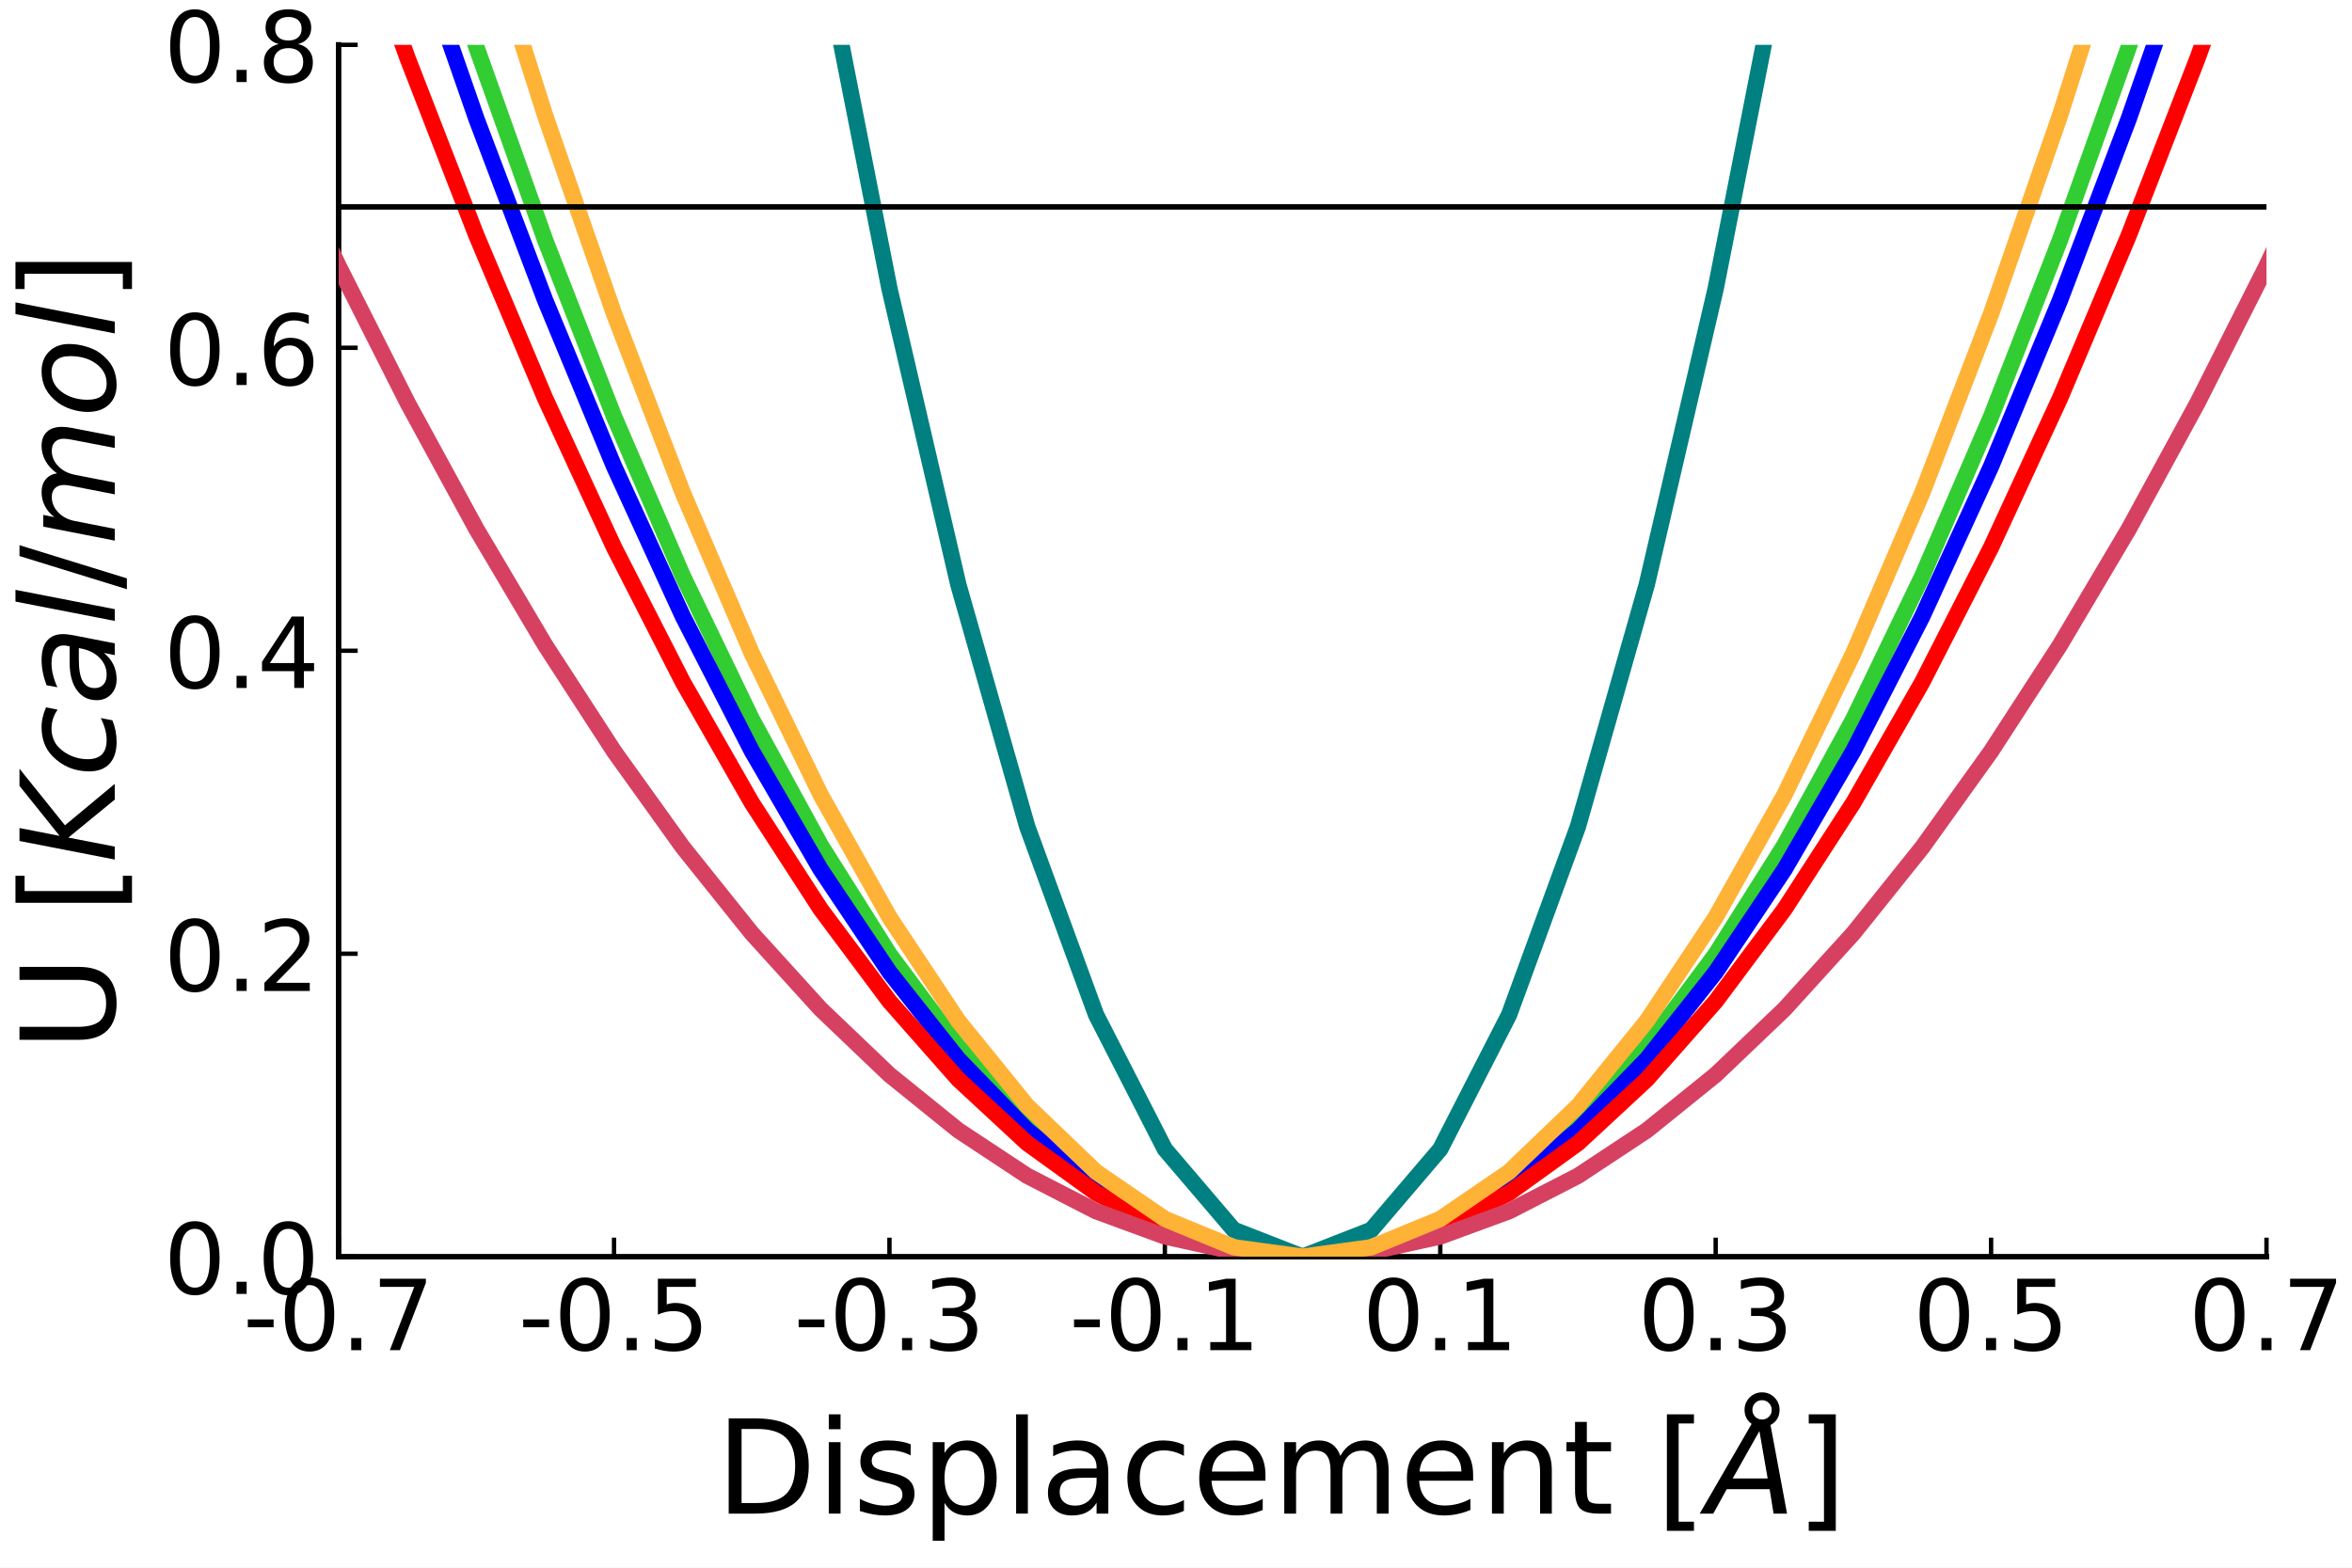
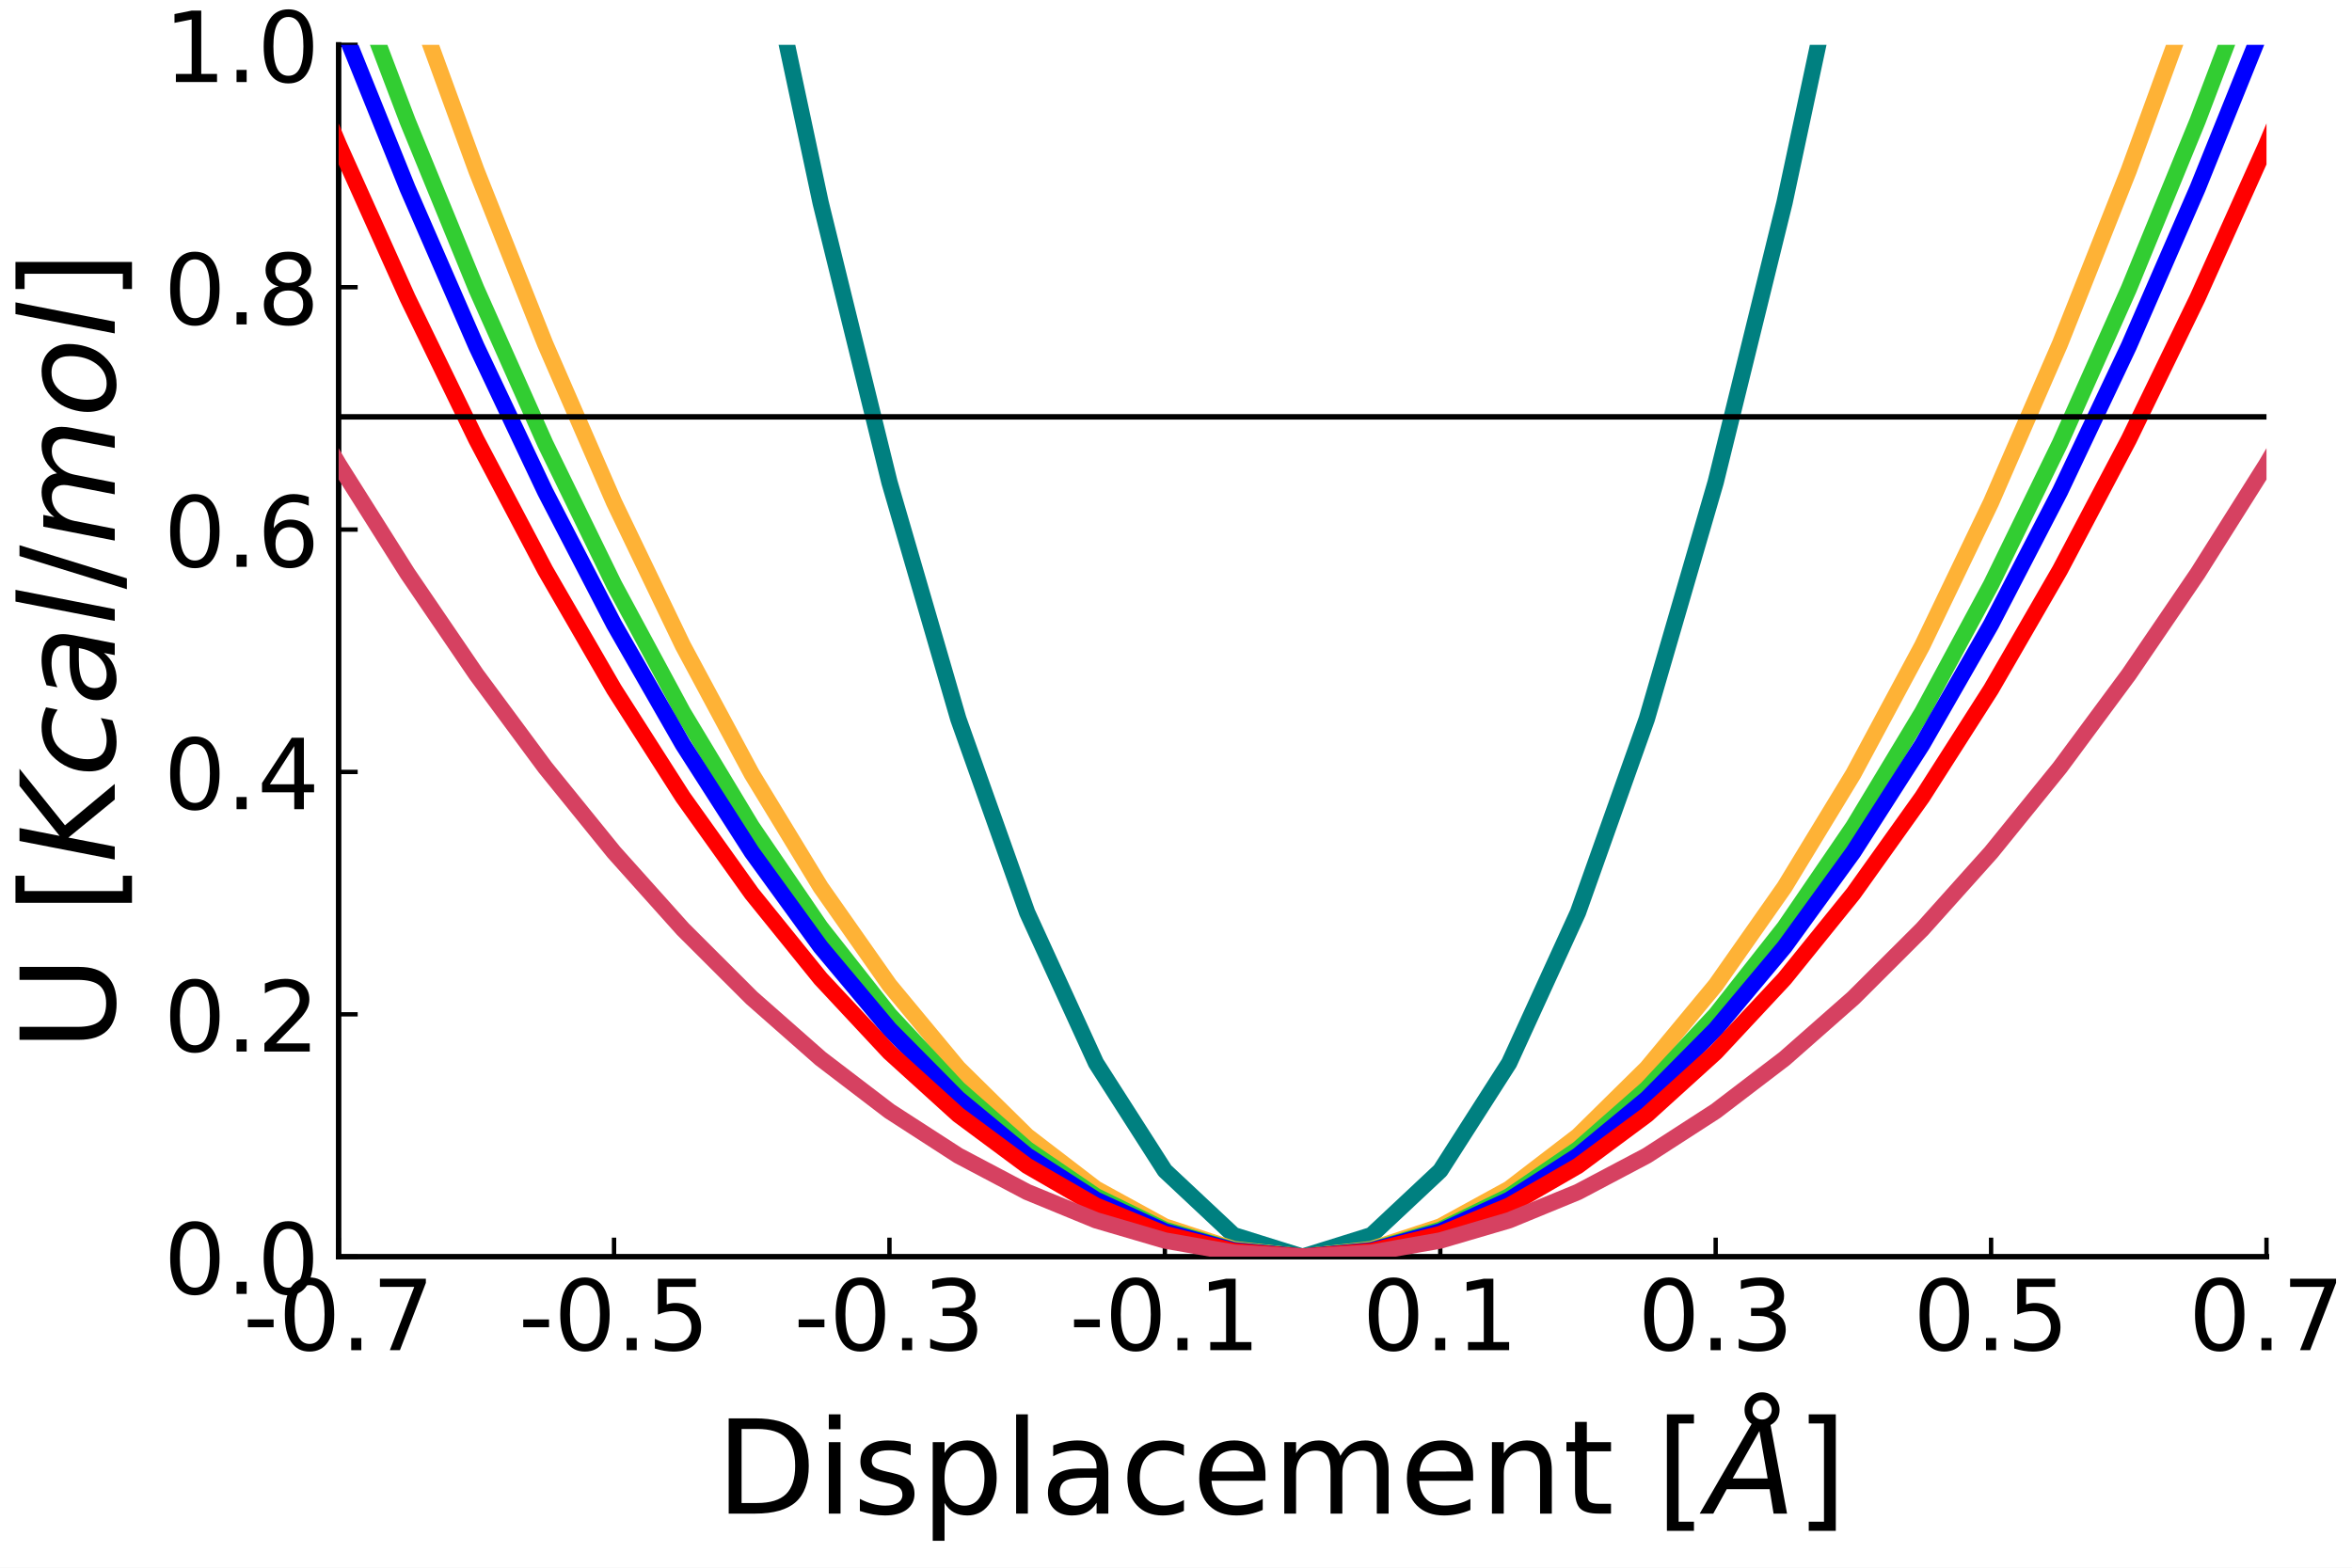
<svg xmlns="http://www.w3.org/2000/svg" xmlns:xlink="http://www.w3.org/1999/xlink" height="288pt" version="1.1" viewBox="0 0 432 288" width="432pt">
  <defs>
    <style type="text/css">
*{stroke-linecap:butt;stroke-linejoin:round;}
  </style>
  </defs>
  <g id="figure_1">
    <g id="patch_1">
      <path d="M 0 288  L 432 288  L 432 0  L 0 0  z " style="fill:#ffffff;" />
    </g>
    <g id="axes_1">
      <g id="patch_2">
        <path d="M 62.197 230.865  L 416.295 230.865  L 416.295 8.235  L 62.197 8.235  z " style="fill:#ffffff;" />
      </g>
      <g id="line2d_1">
-         <path clip-path="url(#p5226b1f00f)" d="M 152.73 -1  L 163.368 53.021  L 176.014 107.362  L 188.661 151.823  L 201.307 186.404  L 213.954 211.105  L 226.6 225.925  L 239.246 230.865  L 251.893 225.925  L 264.539 211.105  L 277.185 186.404  L 289.832 151.823  L 302.478 107.362  L 315.124 53.021  L 325.762 -1  " style="fill:none;stroke:#008080;stroke-linecap:round;stroke-width:3;" />
+         <path clip-path="url(#p3f19c8a23d)" d="M 142.57 -1  L 150.722 37.213  L 163.368 88.59  L 176.014 132.063  L 188.661 167.632  L 201.307 195.296  L 213.954 215.057  L 226.6 226.913  L 239.246 230.865  L 251.893 226.913  L 264.539 215.057  L 277.185 195.296  L 289.832 167.632  L 302.478 132.063  L 315.124 88.59  L 327.771 37.213  L 335.923 -1  " style="fill:none;stroke:#008080;stroke-linecap:round;stroke-width:3;" />
      </g>
      <g id="matplotlib.axis_1">
        <g id="xtick_1">
          <g id="line2d_2">
            <defs>
-               <path d="M 0 0  L 0 -3.5  " id="me49c3907bc" style="stroke:#000000;stroke-width:0.8;" />
-             </defs>
-             <g>
-               <use style="stroke:#000000;stroke-width:0.8;" x="62.197" xlink:href="#me49c3907bc" y="230.865" />
+               <path d="M 0 0  L 0 -3.5  " id="md6f7369fae" style="stroke:#000000;stroke-width:0.8;" />
+             </defs>
+             <g>
+               <use style="stroke:#000000;stroke-width:0.8;" x="62.197" xlink:href="#md6f7369fae" y="230.865" />
            </g>
          </g>
          <g id="text_1">
            <defs>
              <path d="M 4.891 31.391  L 31.203 31.391  L 31.203 23.391  L 4.891 23.391  z " id="DejaVuSans-2d" />
              <path d="M 31.781 66.406  Q 24.172 66.406 20.328 58.906  Q 16.5 51.422 16.5 36.375  Q 16.5 21.391 20.328 13.891  Q 24.172 6.391 31.781 6.391  Q 39.453 6.391 43.281 13.891  Q 47.125 21.391 47.125 36.375  Q 47.125 51.422 43.281 58.906  Q 39.453 66.406 31.781 66.406  z M 31.781 74.219  Q 44.047 74.219 50.516 64.516  Q 56.984 54.828 56.984 36.375  Q 56.984 17.969 50.516 8.266  Q 44.047 -1.422 31.781 -1.422  Q 19.531 -1.422 13.062 8.266  Q 6.594 17.969 6.594 36.375  Q 6.594 54.828 13.062 64.516  Q 19.531 74.219 31.781 74.219  z " id="DejaVuSans-30" />
              <path d="M 10.688 12.406  L 21 12.406  L 21 0  L 10.688 0  z " id="DejaVuSans-2e" />
              <path d="M 8.203 72.906  L 55.078 72.906  L 55.078 68.703  L 28.609 0  L 18.312 0  L 43.219 64.594  L 8.203 64.594  z " id="DejaVuSans-37" />
            </defs>
            <g transform="translate(44.6373 248.0425)scale(0.18 -0.18)">
              <use xlink:href="#DejaVuSans-2d" />
              <use x="36.084" xlink:href="#DejaVuSans-30" />
              <use x="99.707" xlink:href="#DejaVuSans-2e" />
              <use x="131.494" xlink:href="#DejaVuSans-37" />
            </g>
          </g>
        </g>
        <g id="xtick_2">
          <g id="line2d_3">
            <g>
-               <use style="stroke:#000000;stroke-width:0.8;" x="112.783" xlink:href="#me49c3907bc" y="230.865" />
+               <use style="stroke:#000000;stroke-width:0.8;" x="112.783" xlink:href="#md6f7369fae" y="230.865" />
            </g>
          </g>
          <g id="text_2">
            <defs>
              <path d="M 10.797 72.906  L 49.516 72.906  L 49.516 64.594  L 19.828 64.594  L 19.828 46.734  Q 21.969 47.469 24.109 47.828  Q 26.266 48.188 28.422 48.188  Q 40.625 48.188 47.75 41.5  Q 54.891 34.812 54.891 23.391  Q 54.891 11.625 47.562 5.094  Q 40.234 -1.422 26.906 -1.422  Q 22.312 -1.422 17.547 -0.641  Q 12.797 0.141 7.719 1.703  L 7.719 11.625  Q 12.109 9.234 16.797 8.062  Q 21.484 6.891 26.703 6.891  Q 35.156 6.891 40.078 11.328  Q 45.016 15.766 45.016 23.391  Q 45.016 31 40.078 35.438  Q 35.156 39.891 26.703 39.891  Q 22.75 39.891 18.812 39.016  Q 14.891 38.141 10.797 36.281  z " id="DejaVuSans-35" />
            </defs>
            <g transform="translate(95.22276 248.0425)scale(0.18 -0.18)">
              <use xlink:href="#DejaVuSans-2d" />
              <use x="36.084" xlink:href="#DejaVuSans-30" />
              <use x="99.707" xlink:href="#DejaVuSans-2e" />
              <use x="131.494" xlink:href="#DejaVuSans-35" />
            </g>
          </g>
        </g>
        <g id="xtick_3">
          <g id="line2d_4">
            <g>
-               <use style="stroke:#000000;stroke-width:0.8;" x="163.368" xlink:href="#me49c3907bc" y="230.865" />
+               <use style="stroke:#000000;stroke-width:0.8;" x="163.368" xlink:href="#md6f7369fae" y="230.865" />
            </g>
          </g>
          <g id="text_3">
            <defs>
              <path d="M 40.578 39.312  Q 47.656 37.797 51.625 33  Q 55.609 28.219 55.609 21.188  Q 55.609 10.406 48.188 4.484  Q 40.766 -1.422 27.094 -1.422  Q 22.516 -1.422 17.656 -0.516  Q 12.797 0.391 7.625 2.203  L 7.625 11.719  Q 11.719 9.328 16.594 8.109  Q 21.484 6.891 26.812 6.891  Q 36.078 6.891 40.938 10.547  Q 45.797 14.203 45.797 21.188  Q 45.797 27.641 41.281 31.266  Q 36.766 34.906 28.719 34.906  L 20.219 34.906  L 20.219 43.016  L 29.109 43.016  Q 36.375 43.016 40.234 45.922  Q 44.094 48.828 44.094 54.297  Q 44.094 59.906 40.109 62.906  Q 36.141 65.922 28.719 65.922  Q 24.656 65.922 20.016 65.031  Q 15.375 64.156 9.812 62.312  L 9.812 71.094  Q 15.438 72.656 20.344 73.438  Q 25.25 74.219 29.594 74.219  Q 40.828 74.219 47.359 69.109  Q 53.906 64.016 53.906 55.328  Q 53.906 49.266 50.438 45.094  Q 46.969 40.922 40.578 39.312  z " id="DejaVuSans-33" />
            </defs>
            <g transform="translate(145.8082 248.0425)scale(0.18 -0.18)">
              <use xlink:href="#DejaVuSans-2d" />
              <use x="36.084" xlink:href="#DejaVuSans-30" />
              <use x="99.707" xlink:href="#DejaVuSans-2e" />
              <use x="131.494" xlink:href="#DejaVuSans-33" />
            </g>
          </g>
        </g>
        <g id="xtick_4">
          <g id="line2d_5">
            <g>
-               <use style="stroke:#000000;stroke-width:0.8;" x="213.954" xlink:href="#me49c3907bc" y="230.865" />
+               <use style="stroke:#000000;stroke-width:0.8;" x="213.954" xlink:href="#md6f7369fae" y="230.865" />
            </g>
          </g>
          <g id="text_4">
            <defs>
              <path d="M 12.406 8.297  L 28.516 8.297  L 28.516 63.922  L 10.984 60.406  L 10.984 69.391  L 28.422 72.906  L 38.281 72.906  L 38.281 8.297  L 54.391 8.297  L 54.391 0  L 12.406 0  z " id="DejaVuSans-31" />
            </defs>
            <g transform="translate(196.3937 248.0425)scale(0.18 -0.18)">
              <use xlink:href="#DejaVuSans-2d" />
              <use x="36.084" xlink:href="#DejaVuSans-30" />
              <use x="99.707" xlink:href="#DejaVuSans-2e" />
              <use x="131.494" xlink:href="#DejaVuSans-31" />
            </g>
          </g>
        </g>
        <g id="xtick_5">
          <g id="line2d_6">
            <g>
-               <use style="stroke:#000000;stroke-width:0.8;" x="264.539" xlink:href="#me49c3907bc" y="230.865" />
+               <use style="stroke:#000000;stroke-width:0.8;" x="264.539" xlink:href="#md6f7369fae" y="230.865" />
            </g>
          </g>
          <g id="text_5">
            <g transform="translate(250.2262 248.0425)scale(0.18 -0.18)">
              <use xlink:href="#DejaVuSans-30" />
              <use x="63.623" xlink:href="#DejaVuSans-2e" />
              <use x="95.41" xlink:href="#DejaVuSans-31" />
            </g>
          </g>
        </g>
        <g id="xtick_6">
          <g id="line2d_7">
            <g>
-               <use style="stroke:#000000;stroke-width:0.8;" x="315.124" xlink:href="#me49c3907bc" y="230.865" />
+               <use style="stroke:#000000;stroke-width:0.8;" x="315.124" xlink:href="#md6f7369fae" y="230.865" />
            </g>
          </g>
          <g id="text_6">
            <g transform="translate(300.8116 248.0425)scale(0.18 -0.18)">
              <use xlink:href="#DejaVuSans-30" />
              <use x="63.623" xlink:href="#DejaVuSans-2e" />
              <use x="95.41" xlink:href="#DejaVuSans-33" />
            </g>
          </g>
        </g>
        <g id="xtick_7">
          <g id="line2d_8">
            <g>
-               <use style="stroke:#000000;stroke-width:0.8;" x="365.71" xlink:href="#me49c3907bc" y="230.865" />
+               <use style="stroke:#000000;stroke-width:0.8;" x="365.71" xlink:href="#md6f7369fae" y="230.865" />
            </g>
          </g>
          <g id="text_7">
            <g transform="translate(351.3971 248.0425)scale(0.18 -0.18)">
              <use xlink:href="#DejaVuSans-30" />
              <use x="63.623" xlink:href="#DejaVuSans-2e" />
              <use x="95.41" xlink:href="#DejaVuSans-35" />
            </g>
          </g>
        </g>
        <g id="xtick_8">
          <g id="line2d_9">
            <g>
-               <use style="stroke:#000000;stroke-width:0.8;" x="416.295" xlink:href="#me49c3907bc" y="230.865" />
+               <use style="stroke:#000000;stroke-width:0.8;" x="416.295" xlink:href="#md6f7369fae" y="230.865" />
            </g>
          </g>
          <g id="text_8">
            <g transform="translate(401.9825 248.0425)scale(0.18 -0.18)">
              <use xlink:href="#DejaVuSans-30" />
              <use x="63.623" xlink:href="#DejaVuSans-2e" />
              <use x="95.41" xlink:href="#DejaVuSans-37" />
            </g>
          </g>
        </g>
        <g id="text_9">
          <defs>
            <path d="M 19.672 64.797  L 19.672 8.109  L 31.594 8.109  Q 46.688 8.109 53.688 14.938  Q 60.688 21.781 60.688 36.531  Q 60.688 51.172 53.688 57.984  Q 46.688 64.797 31.594 64.797  z M 9.812 72.906  L 30.078 72.906  Q 51.266 72.906 61.172 64.094  Q 71.094 55.281 71.094 36.531  Q 71.094 17.672 61.125 8.828  Q 51.172 0 30.078 0  L 9.812 0  z " id="DejaVuSans-44" />
            <path d="M 9.422 54.688  L 18.406 54.688  L 18.406 0  L 9.422 0  z M 9.422 75.984  L 18.406 75.984  L 18.406 64.594  L 9.422 64.594  z " id="DejaVuSans-69" />
            <path d="M 44.281 53.078  L 44.281 44.578  Q 40.484 46.531 36.375 47.5  Q 32.281 48.484 27.875 48.484  Q 21.188 48.484 17.844 46.438  Q 14.5 44.391 14.5 40.281  Q 14.5 37.156 16.891 35.375  Q 19.281 33.594 26.516 31.984  L 29.594 31.297  Q 39.156 29.25 43.188 25.516  Q 47.219 21.781 47.219 15.094  Q 47.219 7.469 41.188 3.016  Q 35.156 -1.422 24.609 -1.422  Q 20.219 -1.422 15.453 -0.562  Q 10.688 0.297 5.422 2  L 5.422 11.281  Q 10.406 8.688 15.234 7.391  Q 20.062 6.109 24.812 6.109  Q 31.156 6.109 34.562 8.281  Q 37.984 10.453 37.984 14.406  Q 37.984 18.062 35.516 20.016  Q 33.062 21.969 24.703 23.781  L 21.578 24.516  Q 13.234 26.266 9.516 29.906  Q 5.812 33.547 5.812 39.891  Q 5.812 47.609 11.281 51.797  Q 16.75 56 26.812 56  Q 31.781 56 36.172 55.266  Q 40.578 54.547 44.281 53.078  z " id="DejaVuSans-73" />
            <path d="M 18.109 8.203  L 18.109 -20.797  L 9.078 -20.797  L 9.078 54.688  L 18.109 54.688  L 18.109 46.391  Q 20.953 51.266 25.266 53.625  Q 29.594 56 35.594 56  Q 45.562 56 51.781 48.094  Q 58.016 40.188 58.016 27.297  Q 58.016 14.406 51.781 6.484  Q 45.562 -1.422 35.594 -1.422  Q 29.594 -1.422 25.266 0.953  Q 20.953 3.328 18.109 8.203  z M 48.688 27.297  Q 48.688 37.203 44.609 42.844  Q 40.531 48.484 33.406 48.484  Q 26.266 48.484 22.188 42.844  Q 18.109 37.203 18.109 27.297  Q 18.109 17.391 22.188 11.75  Q 26.266 6.109 33.406 6.109  Q 40.531 6.109 44.609 11.75  Q 48.688 17.391 48.688 27.297  z " id="DejaVuSans-70" />
            <path d="M 9.422 75.984  L 18.406 75.984  L 18.406 0  L 9.422 0  z " id="DejaVuSans-6c" />
            <path d="M 34.281 27.484  Q 23.391 27.484 19.188 25  Q 14.984 22.516 14.984 16.5  Q 14.984 11.719 18.141 8.906  Q 21.297 6.109 26.703 6.109  Q 34.188 6.109 38.703 11.406  Q 43.219 16.703 43.219 25.484  L 43.219 27.484  z M 52.203 31.203  L 52.203 0  L 43.219 0  L 43.219 8.297  Q 40.141 3.328 35.547 0.953  Q 30.953 -1.422 24.312 -1.422  Q 15.922 -1.422 10.953 3.297  Q 6 8.016 6 15.922  Q 6 25.141 12.172 29.828  Q 18.359 34.516 30.609 34.516  L 43.219 34.516  L 43.219 35.406  Q 43.219 41.609 39.141 45  Q 35.062 48.391 27.688 48.391  Q 23 48.391 18.547 47.266  Q 14.109 46.141 10.016 43.891  L 10.016 52.203  Q 14.938 54.109 19.578 55.047  Q 24.219 56 28.609 56  Q 40.484 56 46.344 49.844  Q 52.203 43.703 52.203 31.203  z " id="DejaVuSans-61" />
            <path d="M 48.781 52.594  L 48.781 44.188  Q 44.969 46.297 41.141 47.344  Q 37.312 48.391 33.406 48.391  Q 24.656 48.391 19.812 42.844  Q 14.984 37.312 14.984 27.297  Q 14.984 17.281 19.812 11.734  Q 24.656 6.203 33.406 6.203  Q 37.312 6.203 41.141 7.25  Q 44.969 8.297 48.781 10.406  L 48.781 2.094  Q 45.016 0.344 40.984 -0.531  Q 36.969 -1.422 32.422 -1.422  Q 20.062 -1.422 12.781 6.344  Q 5.516 14.109 5.516 27.297  Q 5.516 40.672 12.859 48.328  Q 20.219 56 33.016 56  Q 37.156 56 41.109 55.141  Q 45.062 54.297 48.781 52.594  z " id="DejaVuSans-63" />
            <path d="M 56.203 29.594  L 56.203 25.203  L 14.891 25.203  Q 15.484 15.922 20.484 11.062  Q 25.484 6.203 34.422 6.203  Q 39.594 6.203 44.453 7.469  Q 49.312 8.734 54.109 11.281  L 54.109 2.781  Q 49.266 0.734 44.188 -0.344  Q 39.109 -1.422 33.891 -1.422  Q 20.797 -1.422 13.156 6.188  Q 5.516 13.812 5.516 26.812  Q 5.516 40.234 12.766 48.109  Q 20.016 56 32.328 56  Q 43.359 56 49.781 48.891  Q 56.203 41.797 56.203 29.594  z M 47.219 32.234  Q 47.125 39.594 43.094 43.984  Q 39.062 48.391 32.422 48.391  Q 24.906 48.391 20.391 44.141  Q 15.875 39.891 15.188 32.172  z " id="DejaVuSans-65" />
            <path d="M 52 44.188  Q 55.375 50.25 60.062 53.125  Q 64.75 56 71.094 56  Q 79.641 56 84.281 50.016  Q 88.922 44.047 88.922 33.016  L 88.922 0  L 79.891 0  L 79.891 32.719  Q 79.891 40.578 77.094 44.375  Q 74.312 48.188 68.609 48.188  Q 61.625 48.188 57.562 43.547  Q 53.516 38.922 53.516 30.906  L 53.516 0  L 44.484 0  L 44.484 32.719  Q 44.484 40.625 41.703 44.406  Q 38.922 48.188 33.109 48.188  Q 26.219 48.188 22.156 43.531  Q 18.109 38.875 18.109 30.906  L 18.109 0  L 9.078 0  L 9.078 54.688  L 18.109 54.688  L 18.109 46.188  Q 21.188 51.219 25.484 53.609  Q 29.781 56 35.688 56  Q 41.656 56 45.828 52.969  Q 50 49.953 52 44.188  z " id="DejaVuSans-6d" />
            <path d="M 54.891 33.016  L 54.891 0  L 45.906 0  L 45.906 32.719  Q 45.906 40.484 42.875 44.328  Q 39.844 48.188 33.797 48.188  Q 26.516 48.188 22.312 43.547  Q 18.109 38.922 18.109 30.906  L 18.109 0  L 9.078 0  L 9.078 54.688  L 18.109 54.688  L 18.109 46.188  Q 21.344 51.125 25.703 53.562  Q 30.078 56 35.797 56  Q 45.219 56 50.047 50.172  Q 54.891 44.344 54.891 33.016  z " id="DejaVuSans-6e" />
            <path d="M 18.312 70.219  L 18.312 54.688  L 36.812 54.688  L 36.812 47.703  L 18.312 47.703  L 18.312 18.016  Q 18.312 11.328 20.141 9.422  Q 21.969 7.516 27.594 7.516  L 36.812 7.516  L 36.812 0  L 27.594 0  Q 17.188 0 13.234 3.875  Q 9.281 7.766 9.281 18.016  L 9.281 47.703  L 2.688 47.703  L 2.688 54.688  L 9.281 54.688  L 9.281 70.219  z " id="DejaVuSans-74" />
            <path id="DejaVuSans-20" />
            <path d="M 8.594 75.984  L 29.297 75.984  L 29.297 69  L 17.578 69  L 17.578 -6.203  L 29.297 -6.203  L 29.297 -13.188  L 8.594 -13.188  z " id="DejaVuSans-5b" />
            <path d="M 49.812 79.391  Q 49.812 82.469 47.625 84.641  Q 45.453 86.812 42.391 86.812  Q 39.266 86.812 37.141 84.688  Q 35.016 82.562 35.016 79.391  Q 35.016 76.312 37.141 74.156  Q 39.266 72.016 42.391 72.016  Q 45.453 72.016 47.625 74.156  Q 49.812 76.312 49.812 79.391  z M 34.422 68.703  Q 31.781 70.516 30.391 73.266  Q 29 76.031 29 79.391  Q 29 84.969 32.906 88.891  Q 36.812 92.828 42.391 92.828  Q 47.953 92.828 51.875 88.891  Q 55.812 84.969 55.812 79.391  Q 55.812 75.531 54.031 72.547  Q 52.25 69.578 48.875 67.828  L 61.531 0  L 51.219 0  L 48.188 18.703  L 15.375 18.703  L 5.078 0  L -5.328 0  z M 40.375 63.188  L 19.922 26.906  L 46.688 26.906  z " id="DejaVuSans-Oblique-c5" />
            <path d="M 30.422 75.984  L 30.422 -13.188  L 9.719 -13.188  L 9.719 -6.203  L 21.391 -6.203  L 21.391 69  L 9.719 69  L 9.719 75.984  z " id="DejaVuSans-5d" />
          </defs>
          <g transform="translate(131.4863 278.106)scale(0.24 -0.24)">
            <use transform="translate(0 0.171875)" xlink:href="#DejaVuSans-44" />
            <use transform="translate(77.00195 0.171875)" xlink:href="#DejaVuSans-69" />
            <use transform="translate(104.7852 0.171875)" xlink:href="#DejaVuSans-73" />
            <use transform="translate(156.8848 0.171875)" xlink:href="#DejaVuSans-70" />
            <use transform="translate(220.3613 0.171875)" xlink:href="#DejaVuSans-6c" />
            <use transform="translate(248.1445 0.171875)" xlink:href="#DejaVuSans-61" />
            <use transform="translate(309.4238 0.171875)" xlink:href="#DejaVuSans-63" />
            <use transform="translate(364.4043 0.171875)" xlink:href="#DejaVuSans-65" />
            <use transform="translate(425.9277 0.171875)" xlink:href="#DejaVuSans-6d" />
            <use transform="translate(523.3398 0.171875)" xlink:href="#DejaVuSans-65" />
            <use transform="translate(584.8633 0.171875)" xlink:href="#DejaVuSans-6e" />
            <use transform="translate(648.2422 0.171875)" xlink:href="#DejaVuSans-74" />
            <use transform="translate(687.4512 0.171875)" xlink:href="#DejaVuSans-20" />
            <use transform="translate(719.2383 0.171875)" xlink:href="#DejaVuSans-5b" />
            <use transform="translate(758.252 0.171875)" xlink:href="#DejaVuSans-Oblique-c5" />
            <use transform="translate(826.6602 0.171875)" xlink:href="#DejaVuSans-5d" />
            <use transform="translate(865.6738 0.171875)" xlink:href="#DejaVuSans-20" />
          </g>
        </g>
      </g>
      <g id="matplotlib.axis_2">
        <g id="ytick_1">
          <g id="line2d_10">
            <defs>
-               <path d="M 0 0  L 3.5 0  " id="m69f132e501" style="stroke:#000000;stroke-width:0.8;" />
-             </defs>
-             <g>
-               <use style="stroke:#000000;stroke-width:0.8;" x="62.197" xlink:href="#m69f132e501" y="230.865" />
+               <path d="M 0 0  L 3.5 0  " id="mac8eec316c" style="stroke:#000000;stroke-width:0.8;" />
+             </defs>
+             <g>
+               <use style="stroke:#000000;stroke-width:0.8;" x="62.197" xlink:href="#mac8eec316c" y="230.865" />
            </g>
          </g>
          <g id="text_10">
            <g transform="translate(30.07152 237.7039)scale(0.18 -0.18)">
              <use xlink:href="#DejaVuSans-30" />
              <use x="63.623" xlink:href="#DejaVuSans-2e" />
              <use x="95.41" xlink:href="#DejaVuSans-30" />
            </g>
          </g>
        </g>
        <g id="ytick_2">
          <g id="line2d_11">
            <g>
-               <use style="stroke:#000000;stroke-width:0.8;" x="62.197" xlink:href="#m69f132e501" y="175.208" />
+               <use style="stroke:#000000;stroke-width:0.8;" x="62.197" xlink:href="#mac8eec316c" y="186.339" />
            </g>
          </g>
          <g id="text_11">
            <defs>
              <path d="M 19.188 8.297  L 53.609 8.297  L 53.609 0  L 7.328 0  L 7.328 8.297  Q 12.938 14.109 22.625 23.891  Q 32.328 33.688 34.812 36.531  Q 39.547 41.844 41.422 45.531  Q 43.312 49.219 43.312 52.781  Q 43.312 58.594 39.234 62.25  Q 35.156 65.922 28.609 65.922  Q 23.969 65.922 18.812 64.312  Q 13.672 62.703 7.812 59.422  L 7.812 69.391  Q 13.766 71.781 18.938 73  Q 24.125 74.219 28.422 74.219  Q 39.75 74.219 46.484 68.547  Q 53.219 62.891 53.219 53.422  Q 53.219 48.922 51.531 44.891  Q 49.859 40.875 45.406 35.406  Q 44.188 33.984 37.641 27.219  Q 31.109 20.453 19.188 8.297  z " id="DejaVuSans-32" />
            </defs>
-             <g transform="translate(30.07152 182.0463)scale(0.18 -0.18)">
+             <g transform="translate(30.07152 193.1778)scale(0.18 -0.18)">
              <use xlink:href="#DejaVuSans-30" />
              <use x="63.623" xlink:href="#DejaVuSans-2e" />
              <use x="95.41" xlink:href="#DejaVuSans-32" />
            </g>
          </g>
        </g>
        <g id="ytick_3">
          <g id="line2d_12">
            <g>
-               <use style="stroke:#000000;stroke-width:0.8;" x="62.197" xlink:href="#m69f132e501" y="119.55" />
+               <use style="stroke:#000000;stroke-width:0.8;" x="62.197" xlink:href="#mac8eec316c" y="141.813" />
            </g>
          </g>
          <g id="text_12">
            <defs>
              <path d="M 37.797 64.312  L 12.891 25.391  L 37.797 25.391  z M 35.203 72.906  L 47.609 72.906  L 47.609 25.391  L 58.016 25.391  L 58.016 17.188  L 47.609 17.188  L 47.609 0  L 37.797 0  L 37.797 17.188  L 4.891 17.188  L 4.891 26.703  z " id="DejaVuSans-34" />
            </defs>
-             <g transform="translate(30.07152 126.3886)scale(0.18 -0.18)">
+             <g transform="translate(30.07152 148.6517)scale(0.18 -0.18)">
              <use xlink:href="#DejaVuSans-30" />
              <use x="63.623" xlink:href="#DejaVuSans-2e" />
              <use x="95.41" xlink:href="#DejaVuSans-34" />
            </g>
          </g>
        </g>
        <g id="ytick_4">
          <g id="line2d_13">
            <g>
-               <use style="stroke:#000000;stroke-width:0.8;" x="62.197" xlink:href="#m69f132e501" y="63.892" />
+               <use style="stroke:#000000;stroke-width:0.8;" x="62.197" xlink:href="#mac8eec316c" y="97.287" />
            </g>
          </g>
          <g id="text_13">
            <defs>
              <path d="M 33.016 40.375  Q 26.375 40.375 22.484 35.828  Q 18.609 31.297 18.609 23.391  Q 18.609 15.531 22.484 10.953  Q 26.375 6.391 33.016 6.391  Q 39.656 6.391 43.531 10.953  Q 47.406 15.531 47.406 23.391  Q 47.406 31.297 43.531 35.828  Q 39.656 40.375 33.016 40.375  z M 52.594 71.297  L 52.594 62.312  Q 48.875 64.062 45.094 64.984  Q 41.312 65.922 37.594 65.922  Q 27.828 65.922 22.672 59.328  Q 17.531 52.734 16.797 39.406  Q 19.672 43.656 24.016 45.922  Q 28.375 48.188 33.594 48.188  Q 44.578 48.188 50.953 41.516  Q 57.328 34.859 57.328 23.391  Q 57.328 12.156 50.688 5.359  Q 44.047 -1.422 33.016 -1.422  Q 20.359 -1.422 13.672 8.266  Q 6.984 17.969 6.984 36.375  Q 6.984 53.656 15.188 63.938  Q 23.391 74.219 37.203 74.219  Q 40.922 74.219 44.703 73.484  Q 48.484 72.75 52.594 71.297  z " id="DejaVuSans-36" />
            </defs>
-             <g transform="translate(30.07152 70.73092)scale(0.18 -0.18)">
+             <g transform="translate(30.07152 104.1255)scale(0.18 -0.18)">
              <use xlink:href="#DejaVuSans-30" />
              <use x="63.623" xlink:href="#DejaVuSans-2e" />
              <use x="95.41" xlink:href="#DejaVuSans-36" />
            </g>
          </g>
        </g>
        <g id="ytick_5">
          <g id="line2d_14">
            <g>
-               <use style="stroke:#000000;stroke-width:0.8;" x="62.197" xlink:href="#m69f132e501" y="8.235" />
+               <use style="stroke:#000000;stroke-width:0.8;" x="62.197" xlink:href="#mac8eec316c" y="52.761" />
            </g>
          </g>
          <g id="text_14">
            <defs>
              <path d="M 31.781 34.625  Q 24.75 34.625 20.719 30.859  Q 16.703 27.094 16.703 20.516  Q 16.703 13.922 20.719 10.156  Q 24.75 6.391 31.781 6.391  Q 38.812 6.391 42.859 10.172  Q 46.922 13.969 46.922 20.516  Q 46.922 27.094 42.891 30.859  Q 38.875 34.625 31.781 34.625  z M 21.922 38.812  Q 15.578 40.375 12.031 44.719  Q 8.5 49.078 8.5 55.328  Q 8.5 64.062 14.719 69.141  Q 20.953 74.219 31.781 74.219  Q 42.672 74.219 48.875 69.141  Q 55.078 64.062 55.078 55.328  Q 55.078 49.078 51.531 44.719  Q 48 40.375 41.703 38.812  Q 48.828 37.156 52.797 32.312  Q 56.781 27.484 56.781 20.516  Q 56.781 9.906 50.312 4.234  Q 43.844 -1.422 31.781 -1.422  Q 19.734 -1.422 13.25 4.234  Q 6.781 9.906 6.781 20.516  Q 6.781 27.484 10.781 32.312  Q 14.797 37.156 21.922 38.812  z M 18.312 54.391  Q 18.312 48.734 21.844 45.562  Q 25.391 42.391 31.781 42.391  Q 38.141 42.391 41.719 45.562  Q 45.312 48.734 45.312 54.391  Q 45.312 60.062 41.719 63.234  Q 38.141 66.406 31.781 66.406  Q 25.391 66.406 21.844 63.234  Q 18.312 60.062 18.312 54.391  z " id="DejaVuSans-38" />
            </defs>
+             <g transform="translate(30.07152 59.59938)scale(0.18 -0.18)">
+               <use xlink:href="#DejaVuSans-30" />
+               <use x="63.623" xlink:href="#DejaVuSans-2e" />
+               <use x="95.41" xlink:href="#DejaVuSans-38" />
+             </g>
+           </g>
+         </g>
+         <g id="ytick_6">
+           <g id="line2d_15">
+             <g>
+               <use style="stroke:#000000;stroke-width:0.8;" x="62.197" xlink:href="#mac8eec316c" y="8.235" />
+             </g>
+           </g>
+           <g id="text_15">
            <g transform="translate(30.07152 15.07324)scale(0.18 -0.18)">
-               <use xlink:href="#DejaVuSans-30" />
-               <use x="63.623" xlink:href="#DejaVuSans-2e" />
-               <use x="95.41" xlink:href="#DejaVuSans-38" />
-             </g>
-           </g>
-         </g>
-         <g id="text_15">
+               <use xlink:href="#DejaVuSans-31" />
+               <use x="63.623" xlink:href="#DejaVuSans-2e" />
+               <use x="95.41" xlink:href="#DejaVuSans-30" />
+             </g>
+           </g>
+         </g>
+         <g id="text_16">
          <defs>
            <path d="M 8.688 72.906  L 18.609 72.906  L 18.609 28.609  Q 18.609 16.891 22.844 11.734  Q 27.094 6.594 36.625 6.594  Q 46.094 6.594 50.344 11.734  Q 54.594 16.891 54.594 28.609  L 54.594 72.906  L 64.5 72.906  L 64.5 27.391  Q 64.5 13.141 57.438 5.859  Q 50.391 -1.422 36.625 -1.422  Q 22.797 -1.422 15.734 5.859  Q 8.688 13.141 8.688 27.391  z " id="DejaVuSans-55" />
            <path d="M 16.891 72.906  L 26.812 72.906  L 20.797 42.188  L 59.078 72.906  L 72.219 72.906  L 28.906 38.094  L 60.594 0  L 48.578 0  L 19.484 35.5  L 12.594 0  L 2.688 0  z " id="DejaVuSans-Oblique-4b" />
            <path d="M 53.609 52.594  L 51.812 43.703  Q 48.578 46.047 44.938 47.219  Q 41.312 48.391 37.406 48.391  Q 33.109 48.391 29.219 46.875  Q 25.344 45.359 22.703 42.578  Q 18.5 38.328 16.203 32.609  Q 13.922 26.906 13.922 20.797  Q 13.922 13.422 17.609 9.812  Q 21.297 6.203 28.812 6.203  Q 32.516 6.203 36.688 7.328  Q 40.875 8.453 45.406 10.688  L 43.703 1.812  Q 39.797 0.203 35.672 -0.609  Q 31.547 -1.422 27.203 -1.422  Q 16.312 -1.422 10.453 4.016  Q 4.594 9.469 4.594 19.578  Q 4.594 28.078 7.641 35.234  Q 10.688 42.391 16.703 48.094  Q 20.797 52 26.312 54  Q 31.844 56 38.375 56  Q 42.188 56 45.938 55.141  Q 49.703 54.297 53.609 52.594  z " id="DejaVuSans-Oblique-63" />
            <path d="M 53.719 31.203  L 47.609 0  L 38.625 0  L 40.281 8.297  Q 36.328 3.422 31.266 1  Q 26.219 -1.422 20.016 -1.422  Q 13.031 -1.422 8.562 2.844  Q 4.109 7.125 4.109 13.812  Q 4.109 23.391 11.75 28.953  Q 19.391 34.516 32.812 34.516  L 45.312 34.516  L 45.797 36.922  Q 45.906 37.312 45.953 37.766  Q 46 38.234 46 39.203  Q 46 43.562 42.453 45.969  Q 38.922 48.391 32.516 48.391  Q 28.125 48.391 23.5 47.266  Q 18.891 46.141 14.016 43.891  L 15.578 52.203  Q 20.656 54.109 25.516 55.047  Q 30.375 56 34.906 56  Q 44.578 56 49.625 51.797  Q 54.688 47.609 54.688 39.594  Q 54.688 37.984 54.438 35.812  Q 54.203 33.641 53.719 31.203  z M 44 27.484  L 35.016 27.484  Q 23.969 27.484 18.672 24.531  Q 13.375 21.578 13.375 15.375  Q 13.375 11.078 16.078 8.641  Q 18.797 6.203 23.578 6.203  Q 30.906 6.203 36.375 11.453  Q 41.844 16.703 43.609 25.484  z " id="DejaVuSans-Oblique-61" />
            <path d="M 18.312 75.984  L 27.297 75.984  L 12.5 0  L 3.516 0  z " id="DejaVuSans-Oblique-6c" />
            <path d="M 25.391 72.906  L 33.688 72.906  L 8.297 -9.281  L 0 -9.281  z " id="DejaVuSans-2f" />
            <path d="M 89.797 33.016  L 83.406 0  L 74.422 0  L 80.719 32.719  Q 81.109 34.812 81.297 36.328  Q 81.5 37.844 81.5 38.922  Q 81.5 43.312 79.047 45.75  Q 76.609 48.188 72.219 48.188  Q 65.672 48.188 60.547 43.281  Q 55.422 38.375 53.906 30.516  L 47.906 0  L 38.922 0  L 45.312 32.719  Q 45.703 34.516 45.891 36.047  Q 46.094 37.594 46.094 38.812  Q 46.094 43.266 43.656 45.719  Q 41.219 48.188 36.922 48.188  Q 30.281 48.188 25.141 43.281  Q 20.016 38.375 18.5 30.516  L 12.5 0  L 3.516 0  L 14.203 54.688  L 23.188 54.688  L 21.484 46.188  Q 25.141 50.984 30.047 53.484  Q 34.969 56 40.578 56  Q 46.531 56 50.359 52.875  Q 54.203 49.75 54.984 44.188  Q 59.078 49.953 64.469 52.969  Q 69.875 56 75.875 56  Q 82.906 56 86.734 51.953  Q 90.578 47.906 90.578 40.484  Q 90.578 38.875 90.375 36.938  Q 90.188 35.016 89.797 33.016  z " id="DejaVuSans-Oblique-6d" />
            <path d="M 25.391 -1.422  Q 15.766 -1.422 10.172 4.516  Q 4.594 10.453 4.594 20.703  Q 4.594 26.656 6.516 32.828  Q 8.453 39.016 11.531 43.219  Q 16.359 49.75 22.312 52.875  Q 28.266 56 35.797 56  Q 45.125 56 50.859 50.188  Q 56.594 44.391 56.594 35.016  Q 56.594 28.516 54.688 22.062  Q 52.781 15.625 49.703 11.375  Q 44.922 4.828 38.969 1.703  Q 33.016 -1.422 25.391 -1.422  z M 13.922 21  Q 13.922 13.578 17.016 9.891  Q 20.125 6.203 26.422 6.203  Q 35.453 6.203 41.375 14.078  Q 47.312 21.969 47.312 34.078  Q 47.312 41.156 44.141 44.766  Q 40.969 48.391 34.812 48.391  Q 29.734 48.391 25.781 46.016  Q 21.828 43.656 18.703 38.812  Q 16.406 35.203 15.156 30.562  Q 13.922 25.922 13.922 21  z " id="DejaVuSans-Oblique-6f" />
          </defs>
          <g transform="translate(21.08027 193.11)rotate(-90)scale(0.24 -0.24)">
            <use transform="translate(0 0.015625)" xlink:href="#DejaVuSans-55" />
            <use transform="translate(73.19336 0.015625)" xlink:href="#DejaVuSans-20" />
            <use transform="translate(104.9805 0.015625)" xlink:href="#DejaVuSans-5b" />
            <use transform="translate(143.9941 0.015625)" xlink:href="#DejaVuSans-Oblique-4b" />
            <use transform="translate(209.5703 0.015625)" xlink:href="#DejaVuSans-Oblique-63" />
            <use transform="translate(264.5508 0.015625)" xlink:href="#DejaVuSans-Oblique-61" />
            <use transform="translate(325.8301 0.015625)" xlink:href="#DejaVuSans-Oblique-6c" />
            <use transform="translate(353.6133 0.015625)" xlink:href="#DejaVuSans-2f" />
            <use transform="translate(387.3047 0.015625)" xlink:href="#DejaVuSans-Oblique-6d" />
            <use transform="translate(484.7168 0.015625)" xlink:href="#DejaVuSans-Oblique-6f" />
            <use transform="translate(545.8984 0.015625)" xlink:href="#DejaVuSans-Oblique-6c" />
            <use transform="translate(573.6816 0.015625)" xlink:href="#DejaVuSans-5d" />
          </g>
        </g>
      </g>
-       <g id="line2d_15">
-         <path clip-path="url(#p5226b1f00f)" d="M 84.339 -1  L 87.49 8.614  L 100.136 44.113  L 112.783 76.524  L 125.429 105.849  L 138.075 132.087  L 150.722 155.238  L 163.368 175.303  L 176.014 192.28  L 188.661 206.171  L 201.307 216.975  L 213.954 224.692  L 226.6 229.322  L 239.246 230.865  L 251.893 229.322  L 264.539 224.692  L 277.185 216.975  L 289.832 206.171  L 302.478 192.28  L 315.124 175.303  L 327.771 155.238  L 340.417 132.087  L 353.064 105.849  L 365.71 76.524  L 378.356 44.113  L 391.003 8.614  L 394.154 -1  " style="fill:none;stroke:#32cd32;stroke-linecap:round;stroke-width:3;" />
+       <g id="line2d_16">
+         <path clip-path="url(#p3f19c8a23d)" d="M 75.698 -1  L 87.49 31.305  L 100.136 63.179  L 112.783 92.282  L 125.429 118.612  L 138.075 142.172  L 150.722 162.959  L 163.368 180.975  L 176.014 196.219  L 188.661 208.692  L 201.307 218.393  L 213.954 225.322  L 226.6 229.48  L 239.246 230.865  L 251.893 229.48  L 264.539 225.322  L 277.185 218.393  L 289.832 208.692  L 302.478 196.219  L 315.124 180.975  L 327.771 162.959  L 340.417 142.172  L 353.064 118.612  L 365.71 92.282  L 378.356 63.179  L 391.003 31.305  L 402.794 -1  " style="fill:none;stroke:#feb236;stroke-linecap:round;stroke-width:3;" />
      </g>
      <g id="patch_3">
        <path d="M 62.197 230.865  L 62.197 8.235  " style="fill:none;stroke:#000000;stroke-linecap:square;stroke-linejoin:miter;" />
      </g>
      <g id="patch_4">
        <path d="M 62.197 230.865  L 416.295 230.865  " style="fill:none;stroke:#000000;stroke-linecap:square;stroke-linejoin:miter;" />
      </g>
-       <g id="line2d_16">
-         <path clip-path="url(#p5226b1f00f)" d="M 79.55 -1  L 87.49 21.789  L 100.136 55.183  L 112.783 85.673  L 125.429 113.26  L 138.075 137.942  L 150.722 159.721  L 163.368 178.596  L 176.014 194.567  L 188.661 207.635  L 201.307 217.798  L 213.954 225.058  L 226.6 229.413  L 239.246 230.865  L 251.893 229.413  L 264.539 225.058  L 277.185 217.798  L 289.832 207.635  L 302.478 194.567  L 315.124 178.596  L 327.771 159.721  L 340.417 137.942  L 353.064 113.26  L 365.71 85.673  L 378.356 55.183  L 391.003 21.789  L 398.942 -1  " style="fill:none;stroke:#0000ff;stroke-linecap:round;stroke-width:3;" />
-       </g>
      <g id="line2d_17">
-         <path clip-path="url(#p5226b1f00f)" d="M 70.657 -1  L 74.844 10.648  L 87.49 43.225  L 100.136 73.195  L 112.783 100.559  L 125.429 125.318  L 138.075 147.47  L 150.722 167.015  L 163.368 183.955  L 176.014 198.289  L 188.661 210.016  L 201.307 219.138  L 213.954 225.653  L 226.6 229.562  L 239.246 230.865  L 251.893 229.562  L 264.539 225.653  L 277.185 219.138  L 289.832 210.016  L 302.478 198.289  L 315.124 183.955  L 327.771 167.015  L 340.417 147.47  L 353.064 125.318  L 365.71 100.559  L 378.356 73.195  L 391.003 43.225  L 403.649 10.648  L 407.836 -1  " style="fill:none;stroke:#ff0000;stroke-linecap:round;stroke-width:3;" />
+         <path clip-path="url(#p3f19c8a23d)" d="M 66.044 -1  L 74.844 22.196  L 87.49 53.064  L 100.136 81.463  L 112.783 107.393  L 125.429 130.852  L 138.075 151.843  L 150.722 170.364  L 163.368 186.415  L 176.014 199.997  L 188.661 211.11  L 201.307 219.753  L 213.954 225.926  L 226.6 229.631  L 239.246 230.865  L 251.893 229.631  L 264.539 225.926  L 277.185 219.753  L 289.832 211.11  L 302.478 199.997  L 315.124 186.415  L 327.771 170.364  L 340.417 151.843  L 353.064 130.852  L 365.71 107.393  L 378.356 81.463  L 391.003 53.064  L 403.649 22.196  L 412.448 -1  " style="fill:none;stroke:#32cd32;stroke-linecap:round;stroke-width:3;" />
      </g>
      <g id="line2d_18">
-         <path clip-path="url(#p5226b1f00f)" d="M 39.459 -1  L 49.551 21.967  L 62.197 48.892  L 74.844 73.96  L 87.49 97.171  L 100.136 118.525  L 112.783 138.022  L 125.429 155.662  L 138.075 171.445  L 150.722 185.372  L 163.368 197.442  L 176.014 207.654  L 188.661 216.01  L 201.307 222.509  L 213.954 227.152  L 226.6 229.937  L 239.246 230.865  L 251.893 229.937  L 264.539 227.152  L 277.185 222.509  L 289.832 216.01  L 302.478 207.654  L 315.124 197.442  L 327.771 185.372  L 340.417 171.445  L 353.064 155.662  L 365.71 138.022  L 378.356 118.525  L 391.003 97.171  L 403.649 73.96  L 416.295 48.892  L 428.942 21.967  L 433 12.731  " style="fill:none;stroke:#d64161;stroke-linecap:round;stroke-width:3;" />
+         <path clip-path="url(#p3f19c8a23d)" d="M 60.619 -1  L 62.197 3.204  L 74.844 34.566  L 87.49 63.604  L 100.136 90.319  L 112.783 114.712  L 125.429 136.781  L 138.075 156.527  L 150.722 173.95  L 163.368 189.05  L 176.014 201.827  L 188.661 212.281  L 201.307 220.412  L 213.954 226.219  L 226.6 229.704  L 239.246 230.865  L 251.893 229.704  L 264.539 226.219  L 277.185 220.412  L 289.832 212.281  L 302.478 201.827  L 315.124 189.05  L 327.771 173.95  L 340.417 156.527  L 353.064 136.781  L 365.71 114.712  L 378.356 90.319  L 391.003 63.604  L 403.649 34.566  L 416.295 3.204  L 417.874 -1  " style="fill:none;stroke:#0000ff;stroke-linecap:round;stroke-width:3;" />
      </g>
      <g id="line2d_19">
-         <path clip-path="url(#p5226b1f00f)" d="M 93.072 -1  L 100.136 21.257  L 112.783 57.636  L 125.429 90.549  L 138.075 119.998  L 150.722 145.983  L 163.368 168.503  L 176.014 187.558  L 188.661 203.149  L 201.307 215.275  L 213.954 223.936  L 226.6 229.133  L 239.246 230.865  L 251.893 229.133  L 264.539 223.936  L 277.185 215.275  L 289.832 203.149  L 302.478 187.558  L 315.124 168.503  L 327.771 145.983  L 340.417 119.998  L 353.064 90.549  L 365.71 57.636  L 378.356 21.257  L 385.421 -1  " style="fill:none;stroke:#feb236;stroke-linecap:round;stroke-width:3;" />
+         <path clip-path="url(#p3f19c8a23d)" d="M 50.674 -1  L 62.197 26.546  L 74.844 54.692  L 87.49 80.753  L 100.136 104.729  L 112.783 126.621  L 125.429 146.427  L 138.075 164.149  L 150.722 179.785  L 163.368 193.337  L 176.014 204.804  L 188.661 214.186  L 201.307 221.483  L 213.954 226.696  L 226.6 229.823  L 239.246 230.865  L 251.893 229.823  L 264.539 226.696  L 277.185 221.483  L 289.832 214.186  L 302.478 204.804  L 315.124 193.337  L 327.771 179.785  L 340.417 164.149  L 353.064 146.427  L 365.71 126.621  L 378.356 104.729  L 391.003 80.753  L 403.649 54.692  L 416.295 26.546  L 427.818 -1  " style="fill:none;stroke:#ff0000;stroke-linecap:round;stroke-width:3;" />
      </g>
      <g id="line2d_20">
-         <path clip-path="url(#p5226b1f00f)" d="M -1 38.012  L 433 38.012  " style="fill:none;stroke:#000000;stroke-linecap:round;" />
+         <path clip-path="url(#p3f19c8a23d)" d="M 36.904 40.722  L 49.551 63.747  L 62.197 85.287  L 74.844 105.341  L 87.49 123.91  L 100.136 140.993  L 112.783 156.591  L 125.429 170.703  L 138.075 183.329  L 150.722 194.471  L 163.368 204.126  L 176.014 212.297  L 188.661 218.981  L 201.307 224.181  L 213.954 227.894  L 226.6 230.123  L 239.246 230.865  L 251.893 230.123  L 264.539 227.894  L 277.185 224.181  L 289.832 218.981  L 302.478 212.297  L 315.124 204.126  L 327.771 194.471  L 340.417 183.329  L 353.064 170.703  L 365.71 156.591  L 378.356 140.993  L 391.003 123.91  L 403.649 105.341  L 416.295 85.287  L 428.942 63.747  L 433 56.358  " style="fill:none;stroke:#d64161;stroke-linecap:round;stroke-width:3;" />
+       </g>
+       <g id="line2d_21">
+         <path clip-path="url(#p3f19c8a23d)" d="M -1 76.582  L 433 76.582  " style="fill:none;stroke:#000000;stroke-linecap:round;" />
      </g>
    </g>
  </g>
  <defs>
-     <clipPath id="p5226b1f00f">
+     <clipPath id="p3f19c8a23d">
      <rect height="222.631" width="354.098" x="62.197" y="8.235" />
    </clipPath>
  </defs>
</svg>
